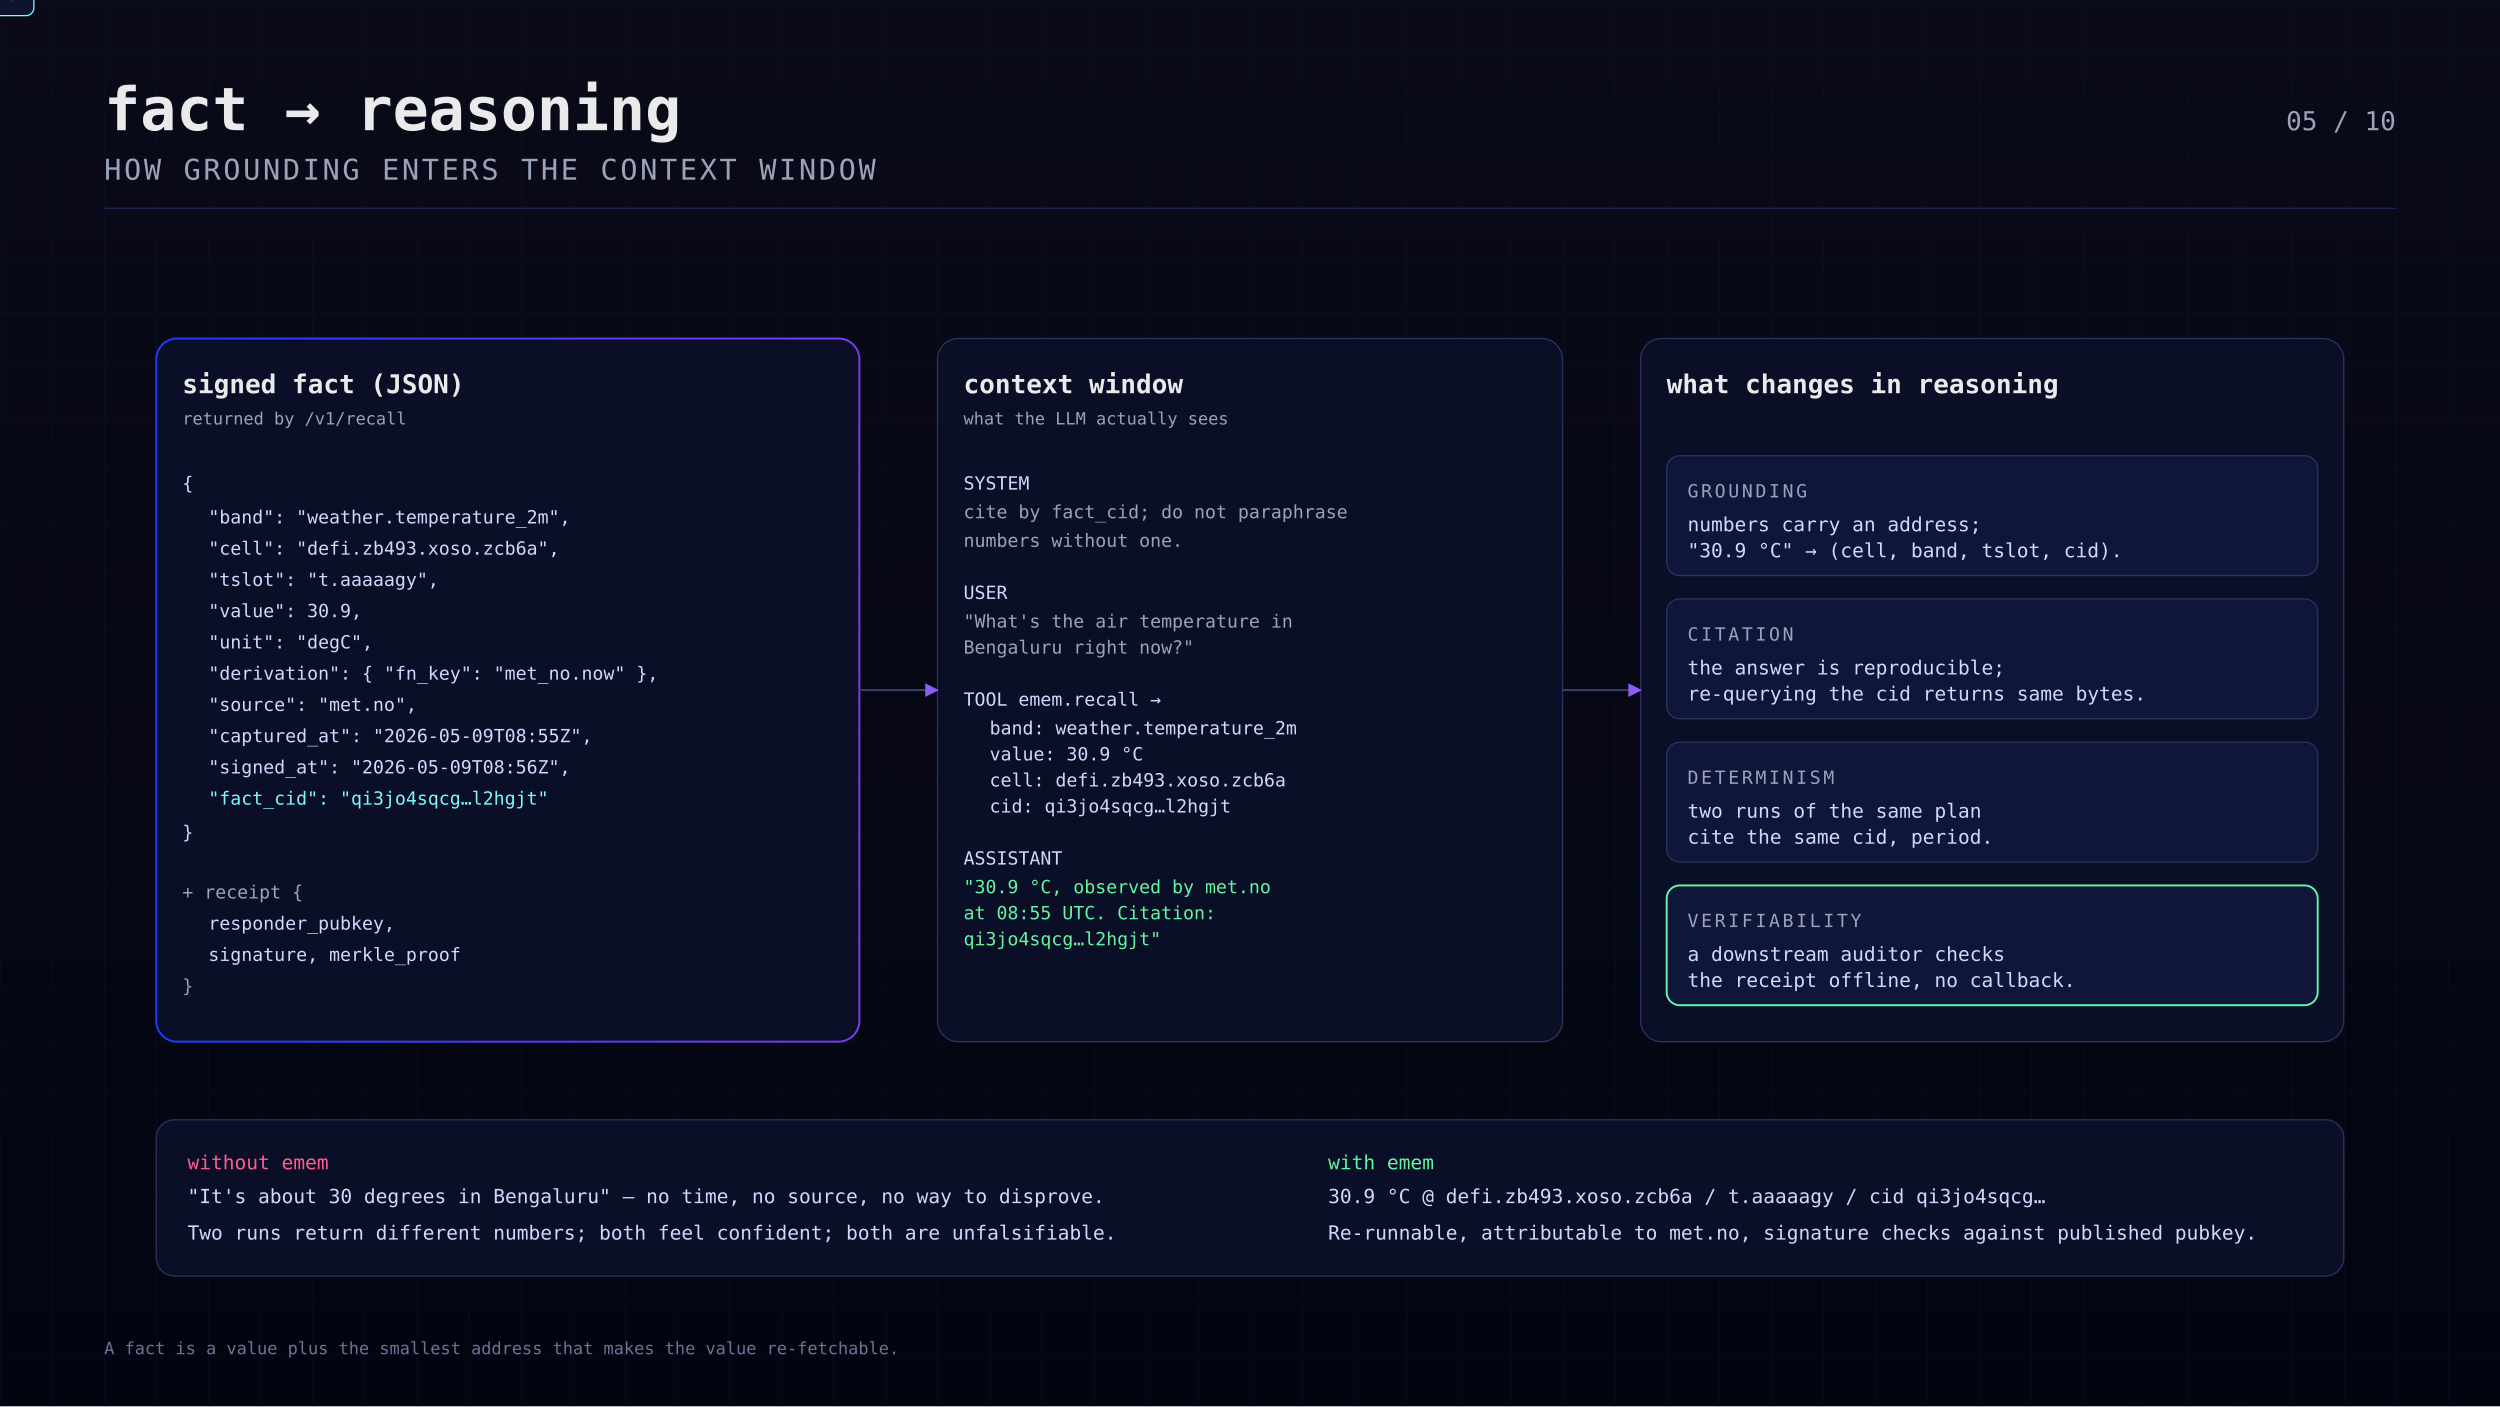
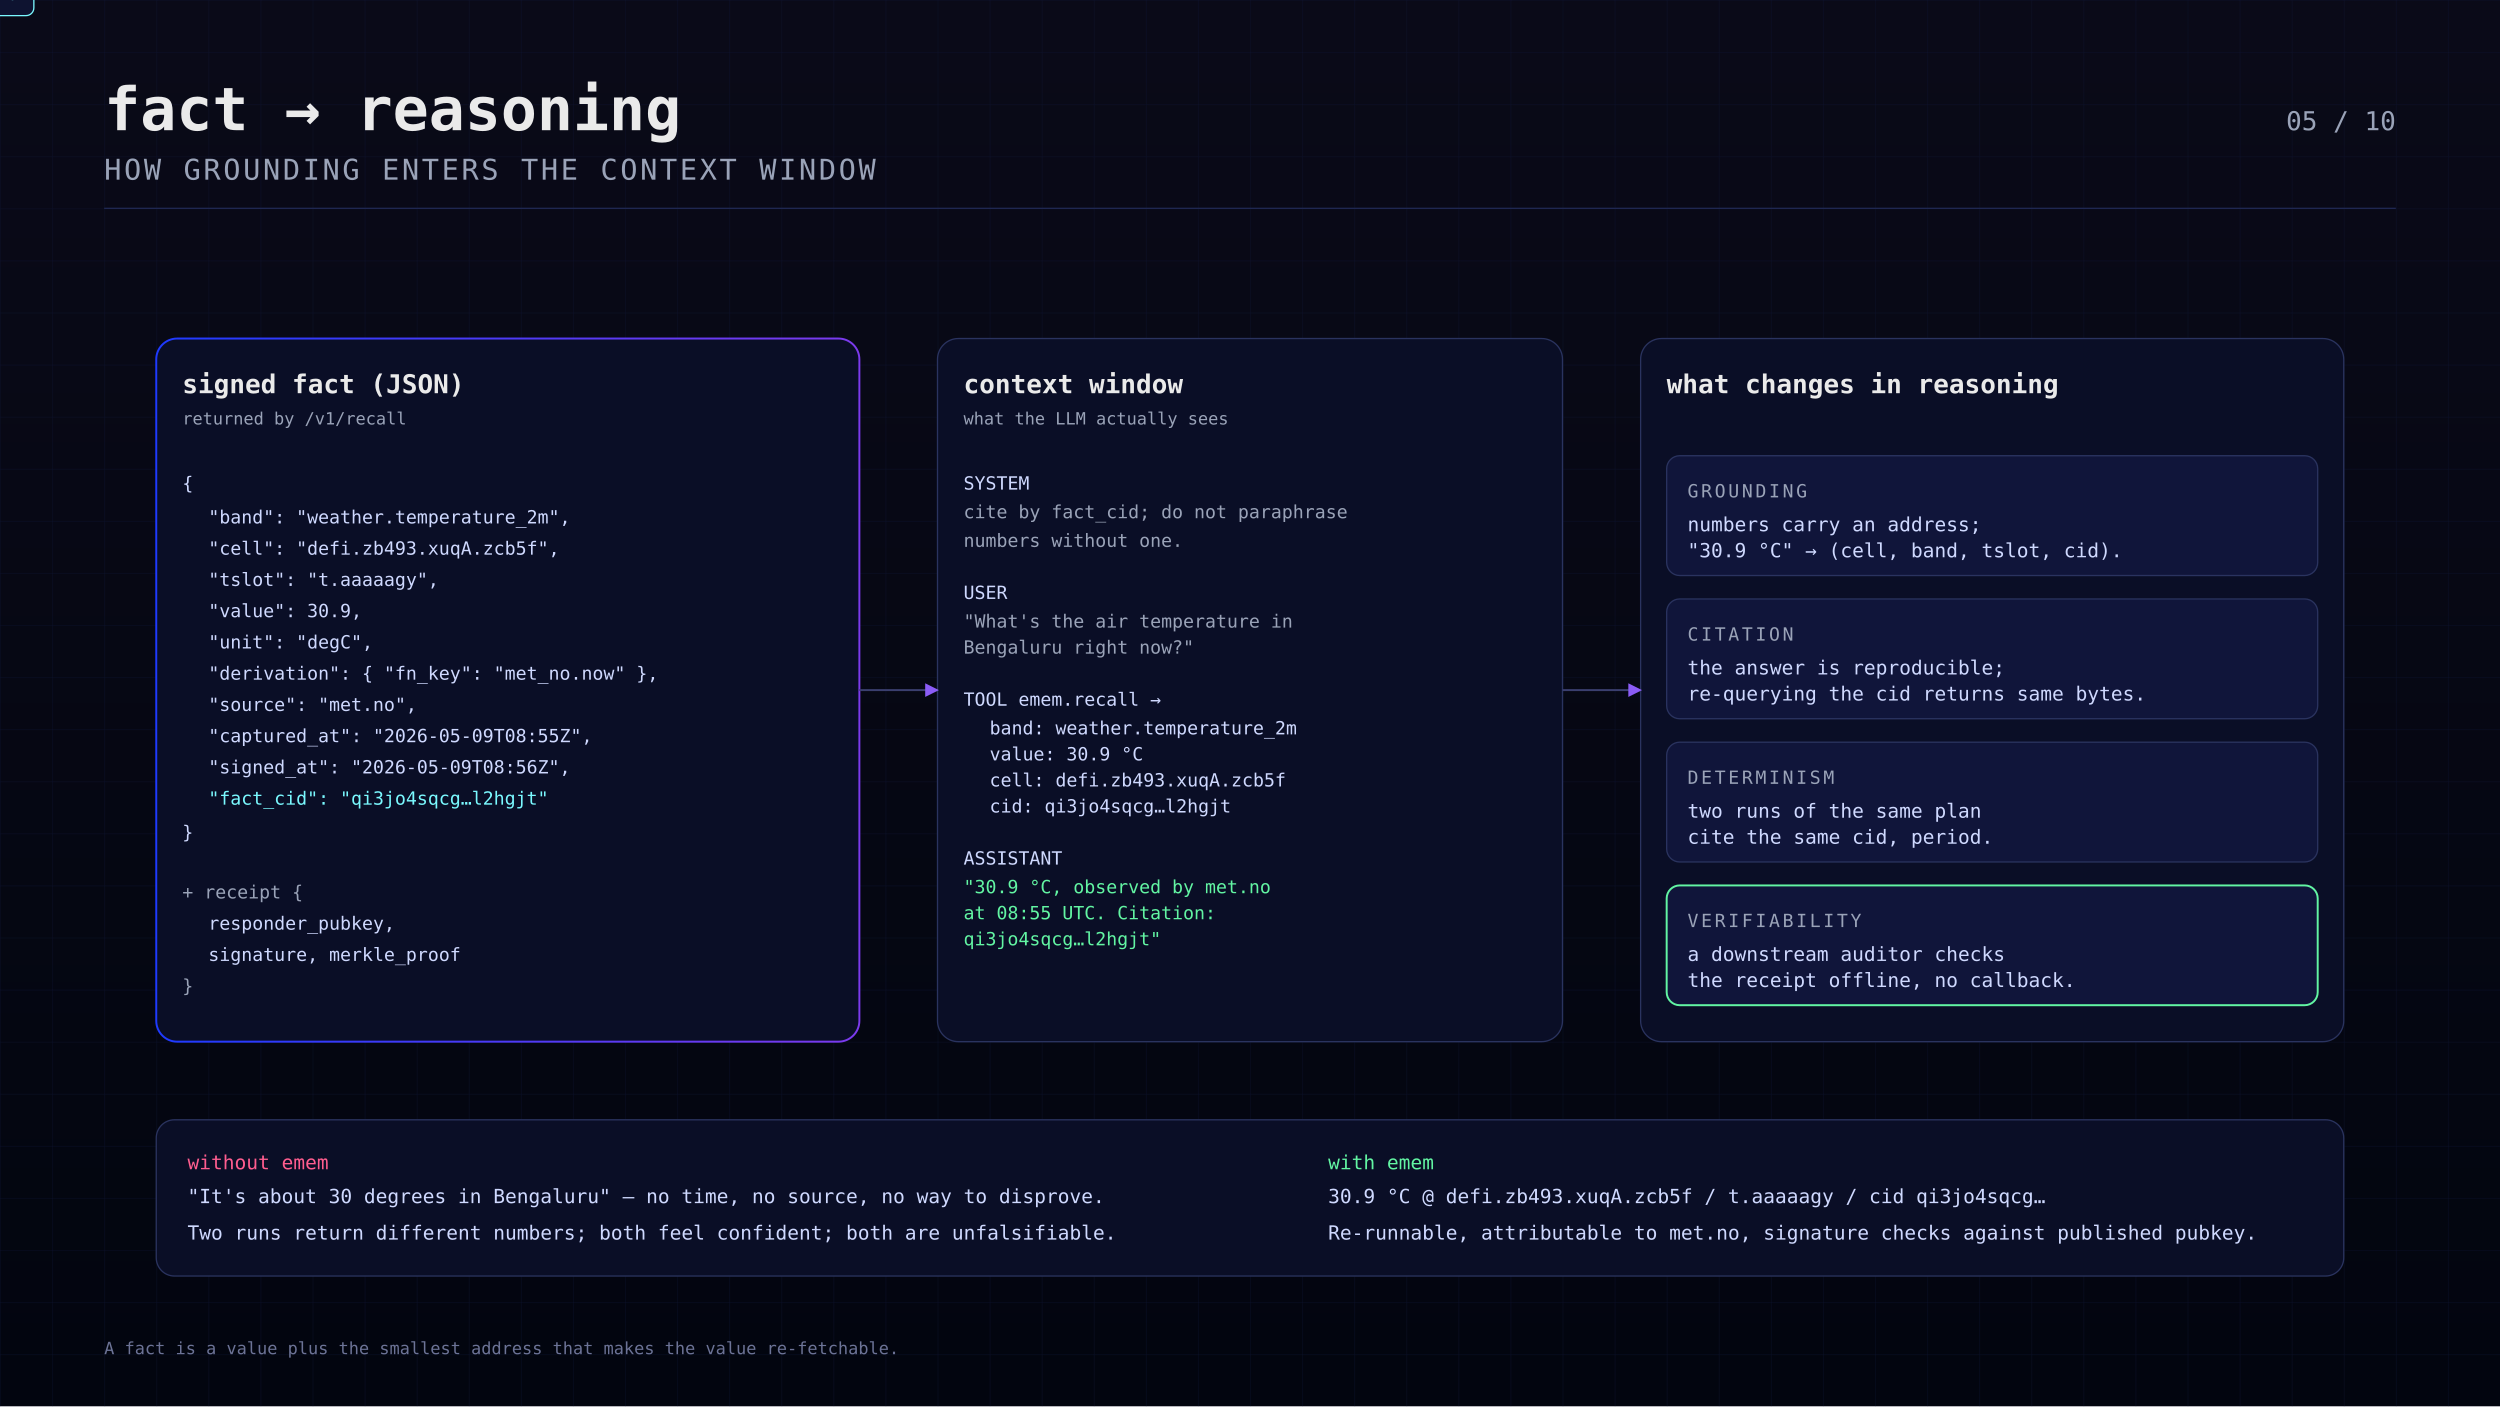
<svg xmlns="http://www.w3.org/2000/svg" viewBox="0 0 1920 1080" width="1920" height="1080" font-family="ui-monospace, SF Mono, Menlo, Consolas, monospace" role="img" aria-label="how a fact reaches an agent's reasoning context">
  <defs>
    <linearGradient id="bg" x1="0" y1="0" x2="0" y2="1">
      <stop offset="0" stop-color="#0a0a18" />
      <stop offset="1" stop-color="#02050f" />
    </linearGradient>
    <linearGradient id="acc" x1="0" y1="0" x2="1" y2="0">
      <stop offset="0" stop-color="#1e3aff" />
      <stop offset="1" stop-color="#7c3aed" />
    </linearGradient>
    <marker id="a1" viewBox="0 0 10 10" refX="9" refY="5" markerWidth="7" markerHeight="7" orient="auto-start-reverse">
      <path d="M0,0 L10,5 L0,10 z" fill="#8b5cf6" />
    </marker>
    <pattern id="grid" width="40" height="40" patternUnits="userSpaceOnUse">
      <path d="M40 0 L0 0 0 40" fill="none" stroke="#101637" stroke-width="0.6" />
    </pattern>
  </defs>
  <rect width="1920" height="1080" fill="url(#bg)" />
  <rect width="1920" height="1080" fill="url(#grid)" opacity="0.7" />
  <g fill="#eaeaea">
    <text x="80" y="100" font-size="46" font-weight="700">fact → reasoning</text>
    <text x="80" y="138" font-size="22" fill="#9aa3b8" letter-spacing="2">HOW GROUNDING ENTERS THE CONTEXT WINDOW</text>
  </g>
  <text x="1840" y="100" text-anchor="end" font-size="20" fill="#9aa3b8">05 / 10</text>
  <line x1="80" y1="160" x2="1840" y2="160" stroke="#1f2752" stroke-width="1" />
  <g transform="translate(120,260)">
    <rect width="540" height="540" rx="16" fill="#0a0e26" stroke="url(#acc)" stroke-width="1.5" />
    <text x="20" y="42" font-size="20" fill="#eaeaea" font-weight="700">signed fact (JSON)</text>
    <text x="20" y="66" font-size="13" fill="#9aa3b8">returned by /v1/recall</text>
    <g font-size="14" fill="#cfd9ff">
      <text x="20" y="116">{</text>
      <text x="40" y="142">"band":   "weather.temperature_2m",</text>
-       <text x="40" y="166">"cell":   "defi.zb493.xoso.zcb6a",</text>
+       <text x="40" y="166">"cell":   "defi.zb493.xuqA.zcb5f",</text>
      <text x="40" y="190">"tslot":  "t.aaaaagy",</text>
      <text x="40" y="214">"value":  30.9,</text>
      <text x="40" y="238">"unit":   "degC",</text>
      <text x="40" y="262">"derivation": { "fn_key": "met_no.now" },</text>
      <text x="40" y="286">"source":  "met.no",</text>
      <text x="40" y="310">"captured_at": "2026-05-09T08:55Z",</text>
      <text x="40" y="334">"signed_at":   "2026-05-09T08:56Z",</text>
      <text x="40" y="358" fill="#7af9ff">"fact_cid":   "qi3jo4sqcg…l2hgjt"</text>
      <text x="20" y="384">}</text>
      <text x="20" y="430" fill="#9aa3b8">+ receipt {</text>
      <text x="40" y="454" fill="#cfd9ff">  responder_pubkey,</text>
      <text x="40" y="478" fill="#cfd9ff">  signature, merkle_proof</text>
      <text x="20" y="502" fill="#9aa3b8">}</text>
    </g>
  </g>
  <g transform="translate(720,260)">
    <rect width="480" height="540" rx="16" fill="#0a0e26" stroke="#2a335f" />
    <text x="20" y="42" font-size="20" fill="#eaeaea" font-weight="700">context window</text>
    <text x="20" y="66" font-size="13" fill="#9aa3b8">what the LLM actually sees</text>
    <g font-size="14" fill="#cfd9ff">
      <text x="20" y="116">SYSTEM</text>
      <text x="20" y="138" fill="#9aa3b8">cite by fact_cid; do not paraphrase</text>
      <text x="20" y="160" fill="#9aa3b8">numbers without one.</text>
      <text x="20" y="200">USER</text>
      <text x="20" y="222" fill="#9aa3b8">"What's the air temperature in</text>
      <text x="20" y="242" fill="#9aa3b8"> Bengaluru right now?"</text>
      <text x="20" y="282">TOOL emem.recall →</text>
      <text x="40" y="304">band: weather.temperature_2m</text>
      <text x="40" y="324">value: 30.9 °C</text>
-       <text x="40" y="344">cell: defi.zb493.xoso.zcb6a</text>
+       <text x="40" y="344">cell: defi.zb493.xuqA.zcb5f</text>
      <text x="40" y="364">cid:  qi3jo4sqcg…l2hgjt</text>
      <text x="20" y="404">ASSISTANT</text>
      <text x="20" y="426" fill="#62f5a3">"30.9 °C, observed by met.no</text>
      <text x="20" y="446" fill="#62f5a3"> at 08:55 UTC. Citation:</text>
      <text x="20" y="466" fill="#62f5a3"> qi3jo4sqcg…l2hgjt"</text>
    </g>
  </g>
  <g transform="translate(1260,260)">
    <rect width="540" height="540" rx="16" fill="#0a0e26" stroke="#2a335f" />
    <text x="20" y="42" font-size="20" fill="#eaeaea" font-weight="700">what changes in reasoning</text>
    <g>
      <g transform="translate(20,90)">
        <rect width="500" height="92" rx="10" fill="#10153a" stroke="#2a335f" />
        <text x="16" y="32" font-size="14" fill="#9aa3b8" letter-spacing="2">GROUNDING</text>
        <text x="16" y="58" font-size="15" fill="#cfd9ff">numbers carry an address;</text>
        <text x="16" y="78" font-size="15" fill="#cfd9ff">"30.9 °C" → (cell, band, tslot, cid).</text>
      </g>
      <g transform="translate(20,200)">
        <rect width="500" height="92" rx="10" fill="#10153a" stroke="#2a335f" />
        <text x="16" y="32" font-size="14" fill="#9aa3b8" letter-spacing="2">CITATION</text>
        <text x="16" y="58" font-size="15" fill="#cfd9ff">the answer is reproducible;</text>
        <text x="16" y="78" font-size="15" fill="#cfd9ff">re-querying the cid returns same bytes.</text>
      </g>
      <g transform="translate(20,310)">
        <rect width="500" height="92" rx="10" fill="#10153a" stroke="#2a335f" />
        <text x="16" y="32" font-size="14" fill="#9aa3b8" letter-spacing="2">DETERMINISM</text>
        <text x="16" y="58" font-size="15" fill="#cfd9ff">two runs of the same plan</text>
        <text x="16" y="78" font-size="15" fill="#cfd9ff">cite the same cid, period.</text>
      </g>
      <g transform="translate(20,420)">
        <rect width="500" height="92" rx="10" fill="#10153a" stroke="#62f5a3" stroke-width="1.5" />
        <text x="16" y="32" font-size="14" fill="#9aa3b8" letter-spacing="2">VERIFIABILITY</text>
        <text x="16" y="58" font-size="15" fill="#cfd9ff">a downstream auditor checks</text>
        <text x="16" y="78" font-size="15" fill="#cfd9ff">the receipt offline, no callback.</text>
      </g>
    </g>
  </g>
  <g fill="none" stroke="#3a3f6f" stroke-width="1.5">
    <path d="M660 530 L720 530" marker-end="url(#a1)" />
    <path d="M1200 530 L1260 530" marker-end="url(#a1)" />
  </g>
  <g>
    <rect x="-26" y="-12" width="52" height="24" rx="6" fill="#0e1330" stroke="#7af9ff">
      <animateMotion dur="6s" repeatCount="indefinite" rotate="0" path="M660 530 L720 530 L1200 530 L1260 530" />
    </rect>
    <text font-size="11" fill="#7af9ff" text-anchor="middle">
      <animateMotion dur="6s" repeatCount="indefinite" rotate="0" path="M660 530 L720 530 L1200 530 L1260 530" />
      cid
    </text>
  </g>
  <g transform="translate(120,860)">
    <rect width="1680" height="120" rx="14" fill="#0a0e26" stroke="#2a335f" />
    <g font-size="15" fill="#cfd9ff">
      <text x="24" y="38" fill="#ff5d8f">without emem</text>
      <text x="24" y="64">"It's about 30 degrees in Bengaluru" — no time, no source, no way to disprove.</text>
      <text x="24" y="92">Two runs return different numbers; both feel confident; both are unfalsifiable.</text>
      <text x="900" y="38" fill="#62f5a3">with emem</text>
-       <text x="900" y="64">30.9 °C @ defi.zb493.xoso.zcb6a / t.aaaaagy / cid qi3jo4sqcg…</text>
+       <text x="900" y="64">30.9 °C @ defi.zb493.xuqA.zcb5f / t.aaaaagy / cid qi3jo4sqcg…</text>
      <text x="900" y="92">Re-runnable, attributable to met.no, signature checks against published pubkey.</text>
    </g>
  </g>
  <text x="80" y="1040" font-size="13" fill="#6c7396">A fact is a value plus the smallest address that makes the value re-fetchable.</text>
</svg>
